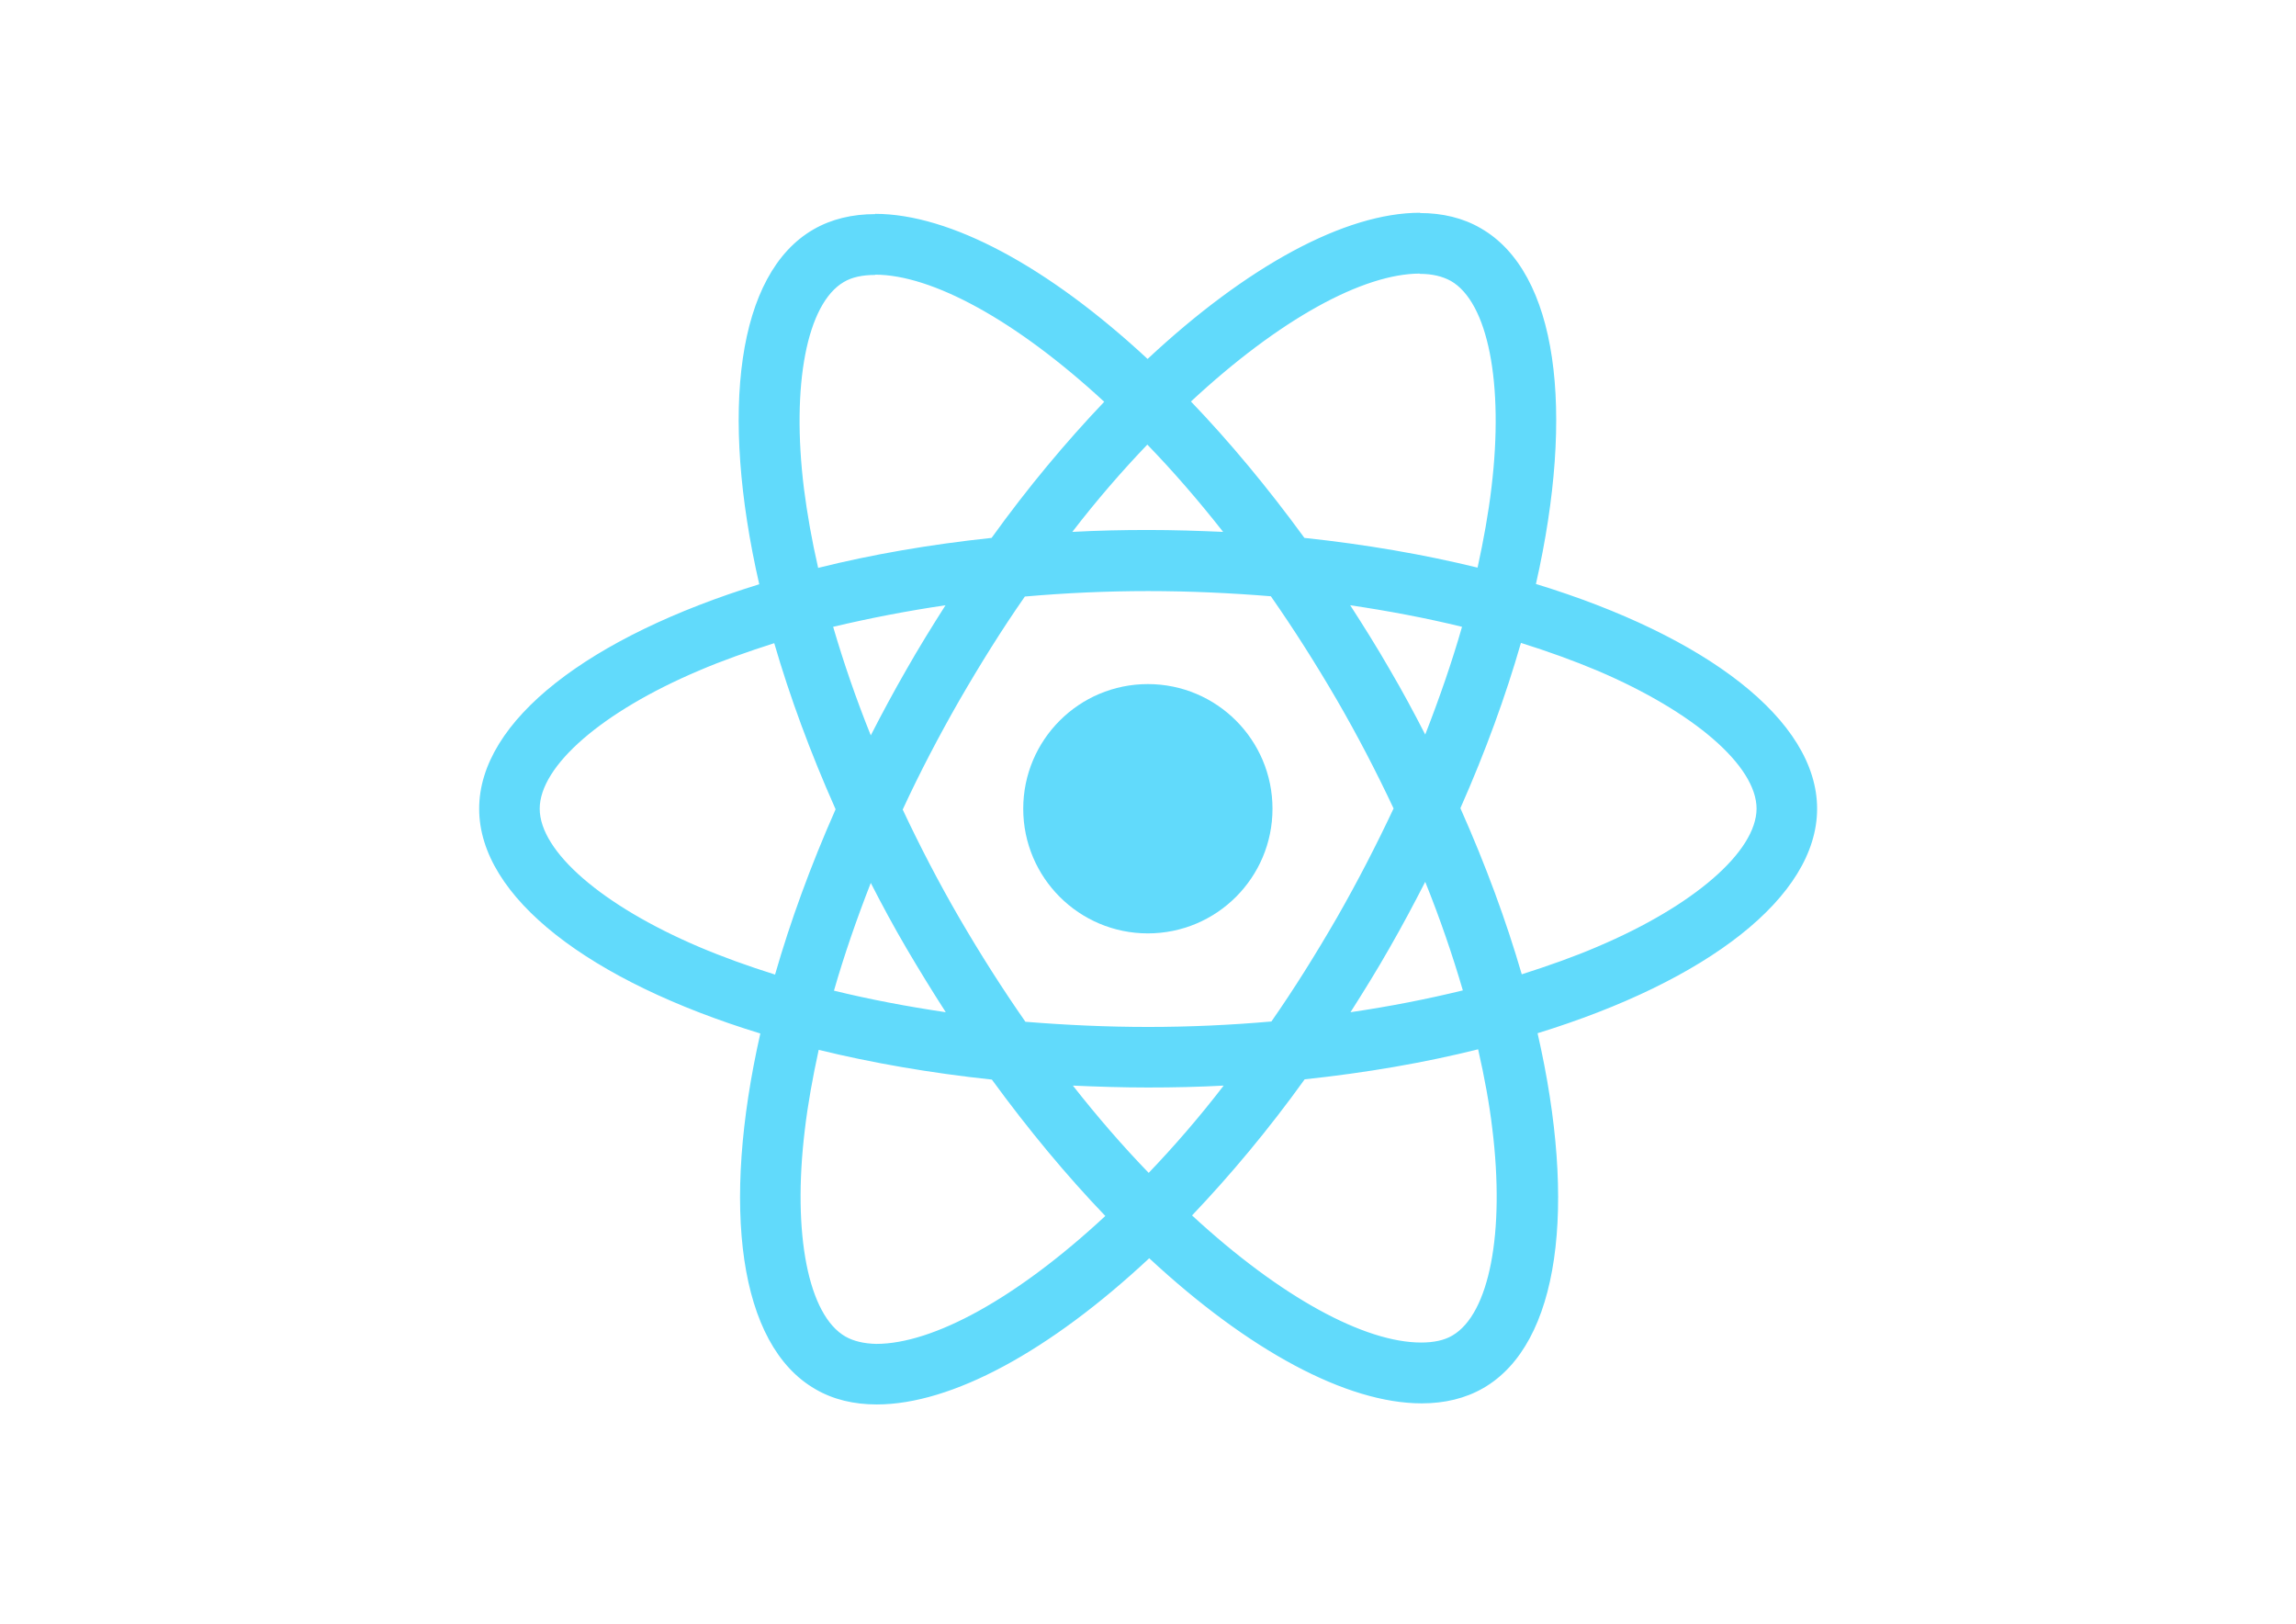
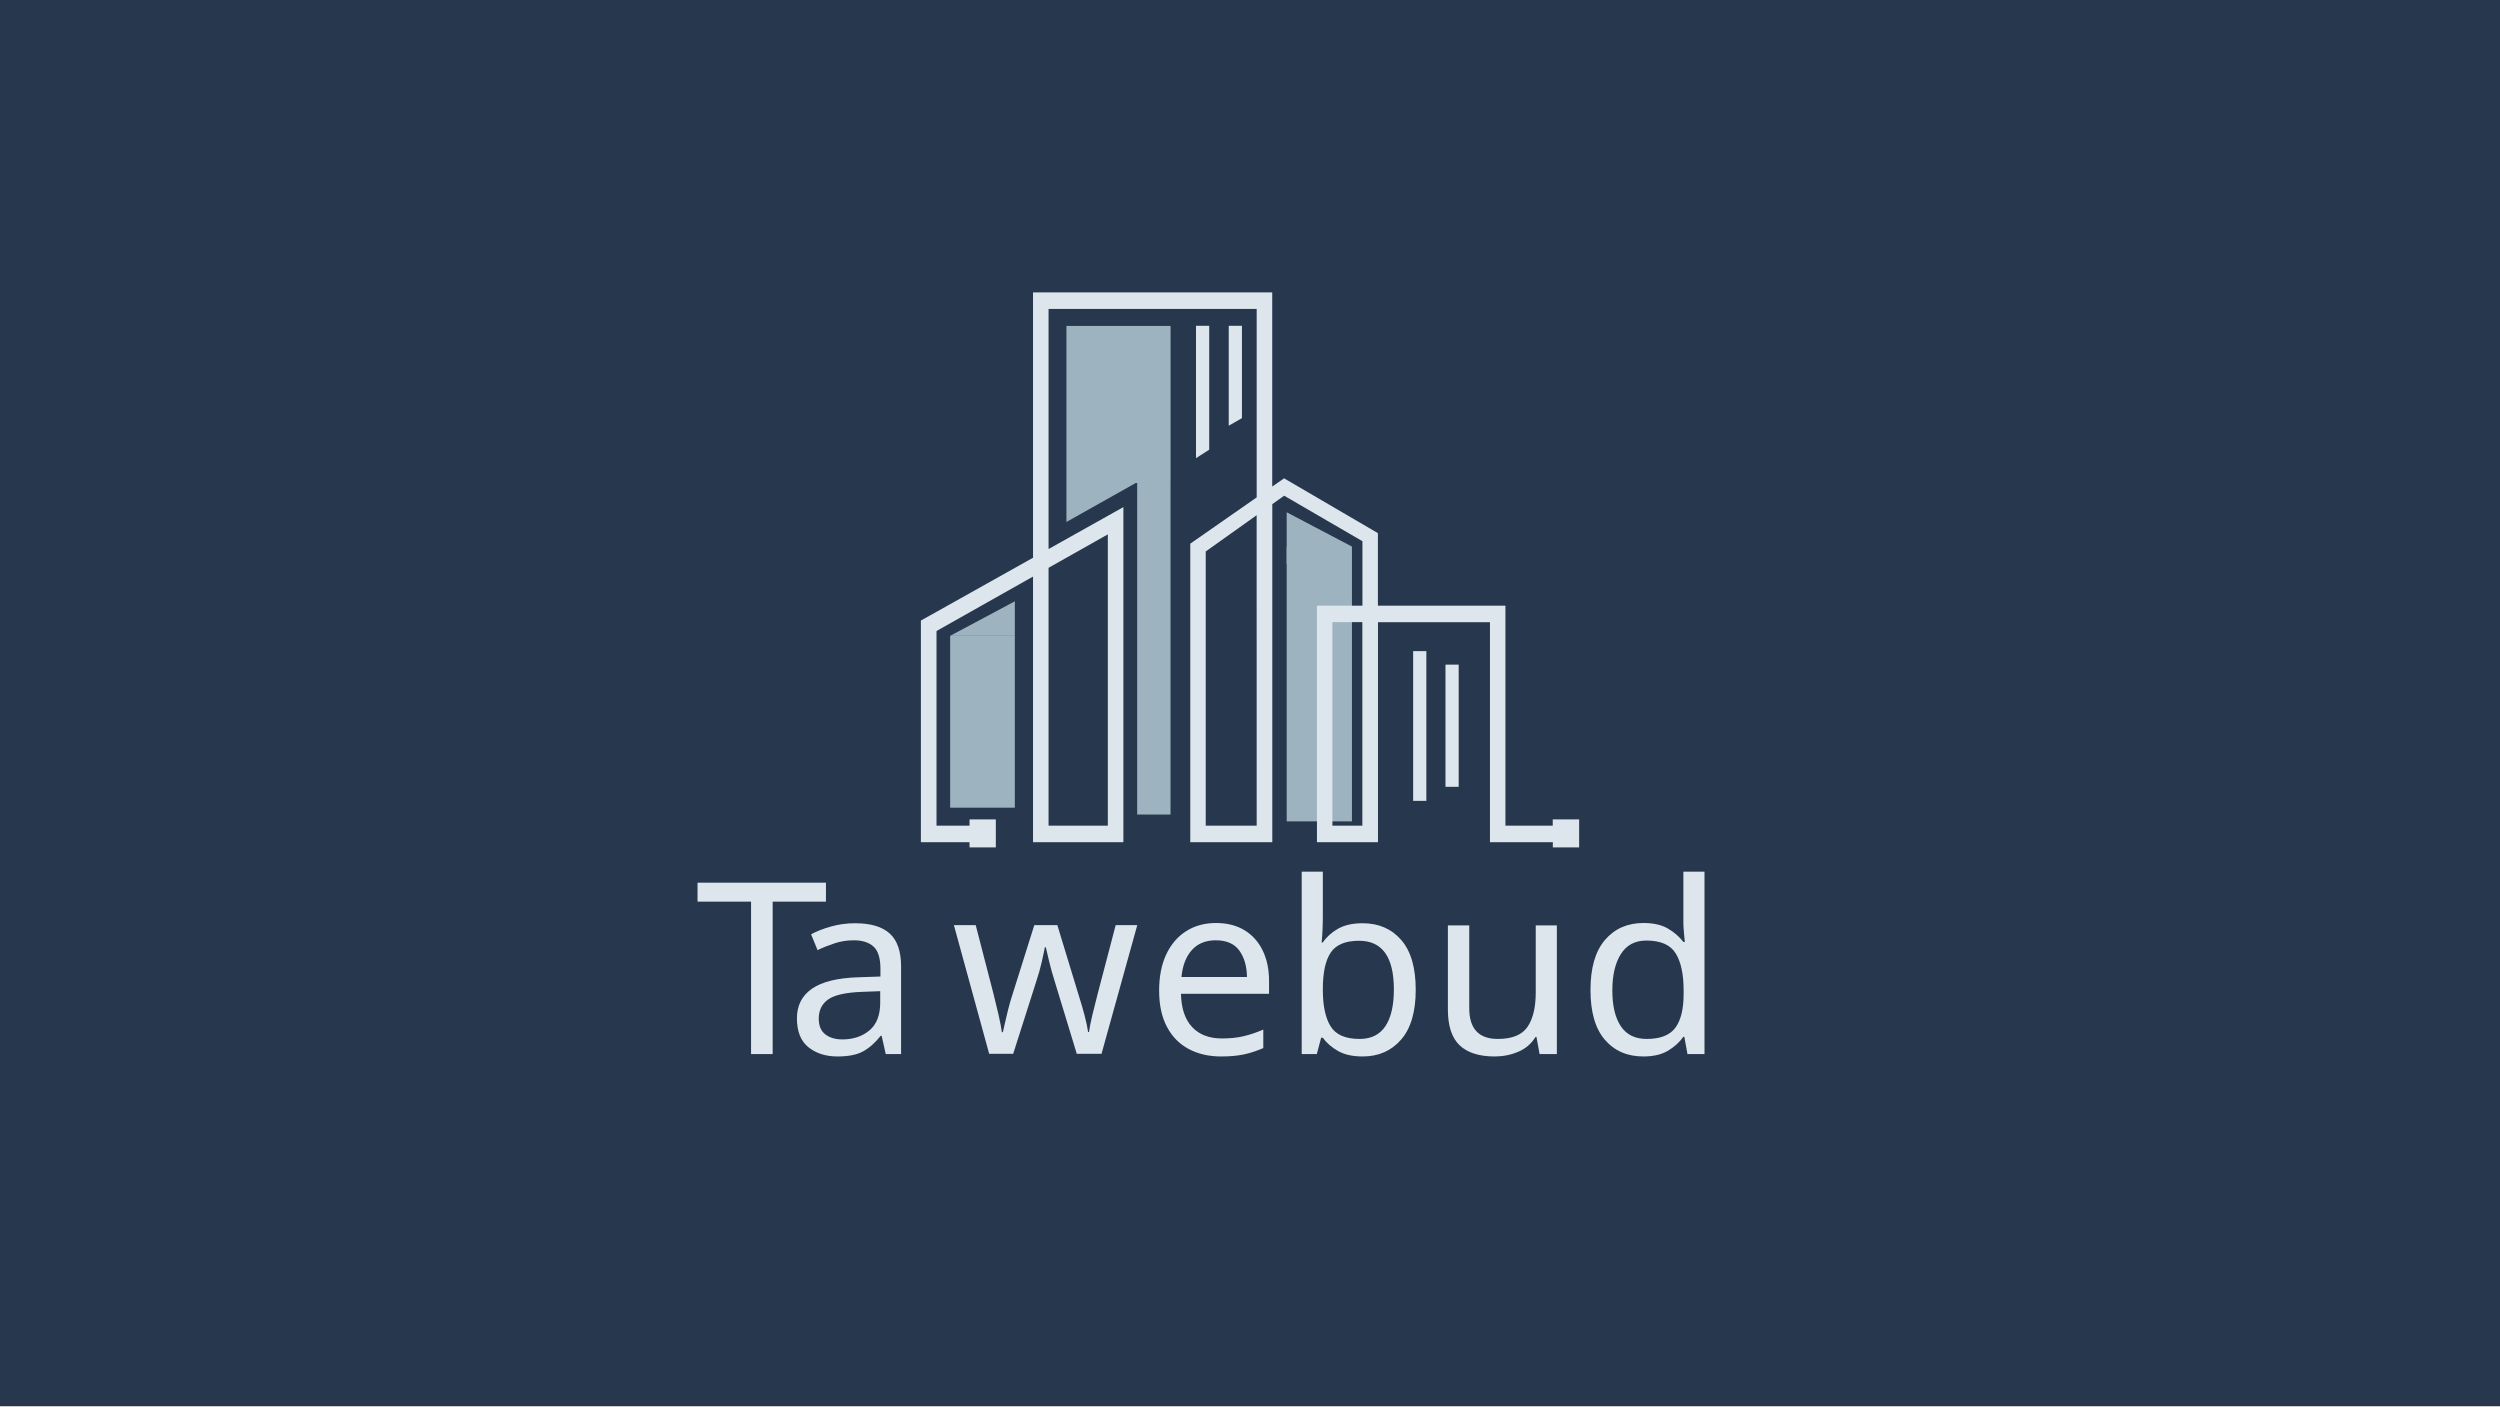
- <svg xmlns="http://www.w3.org/2000/svg" viewBox="0 0 841.9 595.3">
-   <g fill="#61DAFB">
-     <path d="M666.3 296.5c0-32.5-40.7-63.3-103.1-82.4 14.4-63.6 8-114.2-20.2-130.4-6.5-3.8-14.1-5.6-22.4-5.6v22.3c4.6 0 8.3.9 11.4 2.6 13.6 7.8 19.5 37.5 14.9 75.7-1.1 9.4-2.9 19.3-5.1 29.4-19.6-4.8-41-8.5-63.5-10.9-13.5-18.5-27.5-35.3-41.6-50 32.6-30.3 63.2-46.9 84-46.9V78c-27.5 0-63.5 19.6-99.9 53.6-36.4-33.8-72.4-53.2-99.9-53.2v22.3c20.7 0 51.4 16.5 84 46.6-14 14.7-28 31.4-41.3 49.9-22.6 2.4-44 6.1-63.6 11-2.3-10-4-19.7-5.2-29-4.7-38.2 1.1-67.9 14.6-75.8 3-1.8 6.9-2.6 11.5-2.6V78.5c-8.4 0-16 1.8-22.6 5.6-28.1 16.2-34.4 66.7-19.9 130.1-62.2 19.2-102.7 49.9-102.7 82.3 0 32.5 40.7 63.3 103.1 82.4-14.4 63.6-8 114.2 20.2 130.4 6.5 3.8 14.1 5.6 22.5 5.6 27.5 0 63.5-19.6 99.9-53.6 36.4 33.8 72.4 53.2 99.9 53.2 8.4 0 16-1.8 22.6-5.6 28.1-16.2 34.4-66.7 19.9-130.1 62-19.1 102.5-49.9 102.5-82.3zm-130.2-66.7c-3.7 12.9-8.3 26.2-13.5 39.5-4.1-8-8.4-16-13.1-24-4.6-8-9.5-15.8-14.4-23.4 14.2 2.1 27.9 4.7 41 7.9zm-45.8 106.5c-7.8 13.5-15.8 26.3-24.1 38.2-14.9 1.3-30 2-45.2 2-15.1 0-30.2-.7-45-1.9-8.3-11.9-16.4-24.6-24.2-38-7.6-13.1-14.5-26.4-20.8-39.8 6.2-13.4 13.2-26.8 20.7-39.9 7.8-13.5 15.8-26.3 24.1-38.2 14.9-1.3 30-2 45.2-2 15.1 0 30.2.7 45 1.9 8.3 11.9 16.4 24.6 24.2 38 7.6 13.1 14.5 26.4 20.8 39.8-6.3 13.4-13.2 26.8-20.7 39.9zm32.3-13c5.4 13.4 10 26.8 13.8 39.8-13.1 3.2-26.9 5.9-41.2 8 4.9-7.7 9.8-15.6 14.4-23.7 4.6-8 8.9-16.1 13-24.1zM421.2 430c-9.3-9.6-18.6-20.3-27.8-32 9 .4 18.2.7 27.5.7 9.4 0 18.7-.2 27.8-.7-9 11.7-18.3 22.4-27.5 32zm-74.4-58.9c-14.2-2.1-27.9-4.7-41-7.9 3.7-12.9 8.3-26.2 13.5-39.5 4.1 8 8.4 16 13.1 24 4.7 8 9.5 15.8 14.4 23.4zM420.7 163c9.3 9.6 18.6 20.3 27.8 32-9-.4-18.2-.7-27.5-.7-9.4 0-18.7.2-27.8.7 9-11.7 18.3-22.4 27.5-32zm-74 58.9c-4.9 7.7-9.8 15.6-14.4 23.7-4.6 8-8.9 16-13 24-5.4-13.4-10-26.8-13.8-39.8 13.1-3.1 26.9-5.8 41.2-7.9zm-90.5 125.2c-35.4-15.1-58.3-34.9-58.3-50.6 0-15.7 22.9-35.6 58.3-50.6 8.6-3.7 18-7 27.7-10.1 5.7 19.6 13.2 40 22.5 60.9-9.2 20.8-16.6 41.1-22.2 60.6-9.9-3.1-19.3-6.5-28-10.2zM310 490c-13.6-7.8-19.5-37.5-14.9-75.7 1.1-9.4 2.9-19.3 5.1-29.4 19.6 4.8 41 8.5 63.5 10.9 13.5 18.5 27.5 35.3 41.6 50-32.6 30.3-63.2 46.9-84 46.9-4.5-.1-8.3-1-11.3-2.7zm237.2-76.2c4.7 38.2-1.1 67.9-14.6 75.8-3 1.8-6.9 2.6-11.5 2.6-20.7 0-51.4-16.5-84-46.6 14-14.7 28-31.4 41.3-49.9 22.6-2.4 44-6.1 63.6-11 2.3 10.1 4.1 19.8 5.2 29.1zm38.5-66.7c-8.6 3.7-18 7-27.7 10.1-5.7-19.6-13.2-40-22.5-60.9 9.2-20.8 16.6-41.1 22.2-60.6 9.9 3.1 19.3 6.5 28.1 10.2 35.4 15.1 58.3 34.9 58.3 50.6-.1 15.7-23 35.6-58.4 50.6zM320.8 78.4z" />
-     <circle cx="420.9" cy="296.5" r="45.7" />
-     <path d="M520.5 78.1z" />
+ <svg xmlns="http://www.w3.org/2000/svg" viewBox="0 0 1920 1080">
+   <defs>
+     <style>.cls-1{fill:#27374d;}.cls-2,.cls-4{fill:#dde6ed;}.cls-3{fill:#9eb3c0;}.cls-4{font-size:184.35px;font-family:Evolventa-Regular, Evolventa;letter-spacing:-0.05em;}.cls-5{letter-spacing:0.01em;}.cls-6{letter-spacing:-0.02em;}.cls-7{letter-spacing:0em;}</style>
+   </defs>
+   <g id="Слой_2" data-name="Слой 2">
+     <g id="Слой_3" data-name="Слой 3">
+       <rect class="cls-1" width="1920" height="1080" />
+     </g>
+     <polygon class="cls-2" points="928.67 345.38 928.67 250.21 918.53 250.21 918.53 351.86 928.67 345.38" />
+     <rect class="cls-2" x="1085.31" y="500.07" width="10.14" height="115" transform="translate(2180.75 1115.14) rotate(180)" />
+     <rect class="cls-2" x="1110.14" y="510.44" width="10.14" height="93.83" transform="translate(2230.41 1114.71) rotate(180)" />
+     <polygon class="cls-2" points="953.81 321.14 953.81 250.21 943.67 250.21 943.67 326.95 953.81 321.14" />
+     <rect class="cls-3" x="729.72" y="488.33" width="49.67" height="131.97" />
+     <polygon class="cls-3" points="779.39 461.79 779.39 488.33 729.72 488.33 779.39 461.79" />
+     <rect class="cls-3" x="988.18" y="420.09" width="50.11" height="210.72" />
+     <polygon class="cls-3" points="988.17 393.41 988.17 433.17 1038.59 419.92 988.17 393.41" />
+     <polygon class="cls-3" points="899 250.34 899 370.92 898.97 370.92 898.97 625.54 873.35 625.54 873.35 370.92 872.28 370.92 819.02 400.88 819.02 250.34 899 250.34" />
+     <path class="cls-2" d="M1192.5,629.31v4.82h-36.33v-169h-97.94V409.45l-72.05-42.1-9.11,6.34V224.57H793.36V428.35l-74.12,41.53h0l-12,6.69V646.83H744.6v3.95h20.2V629.31H744.6v4.82H719.24V484.62l74.12-41.82v204h69.4V389.45L805.3,421.66V237.26H965.13V382l-51,35.54V646.83h63V387.19l9.11-6.49,60.11,34.94v49.49h-34.94v181.7h46.88v-169h86v169h48.28v3.95h20.21V629.31ZM850.81,410.4V634.13H805.3V436.07ZM965.13,634.13H926V423.52l39.1-27.83Zm81.16,0h-23V477.82h23Z" />
+     <text class="cls-4" transform="translate(533.86 809.52)">T<tspan class="cls-5" x="69.69" y="0">a</tspan>
+       <tspan class="cls-6" x="196.7" y="0">w</tspan>
+       <tspan class="cls-7" x="346.21" y="0">ebud</tspan>
+     </text>
  </g>
</svg>
